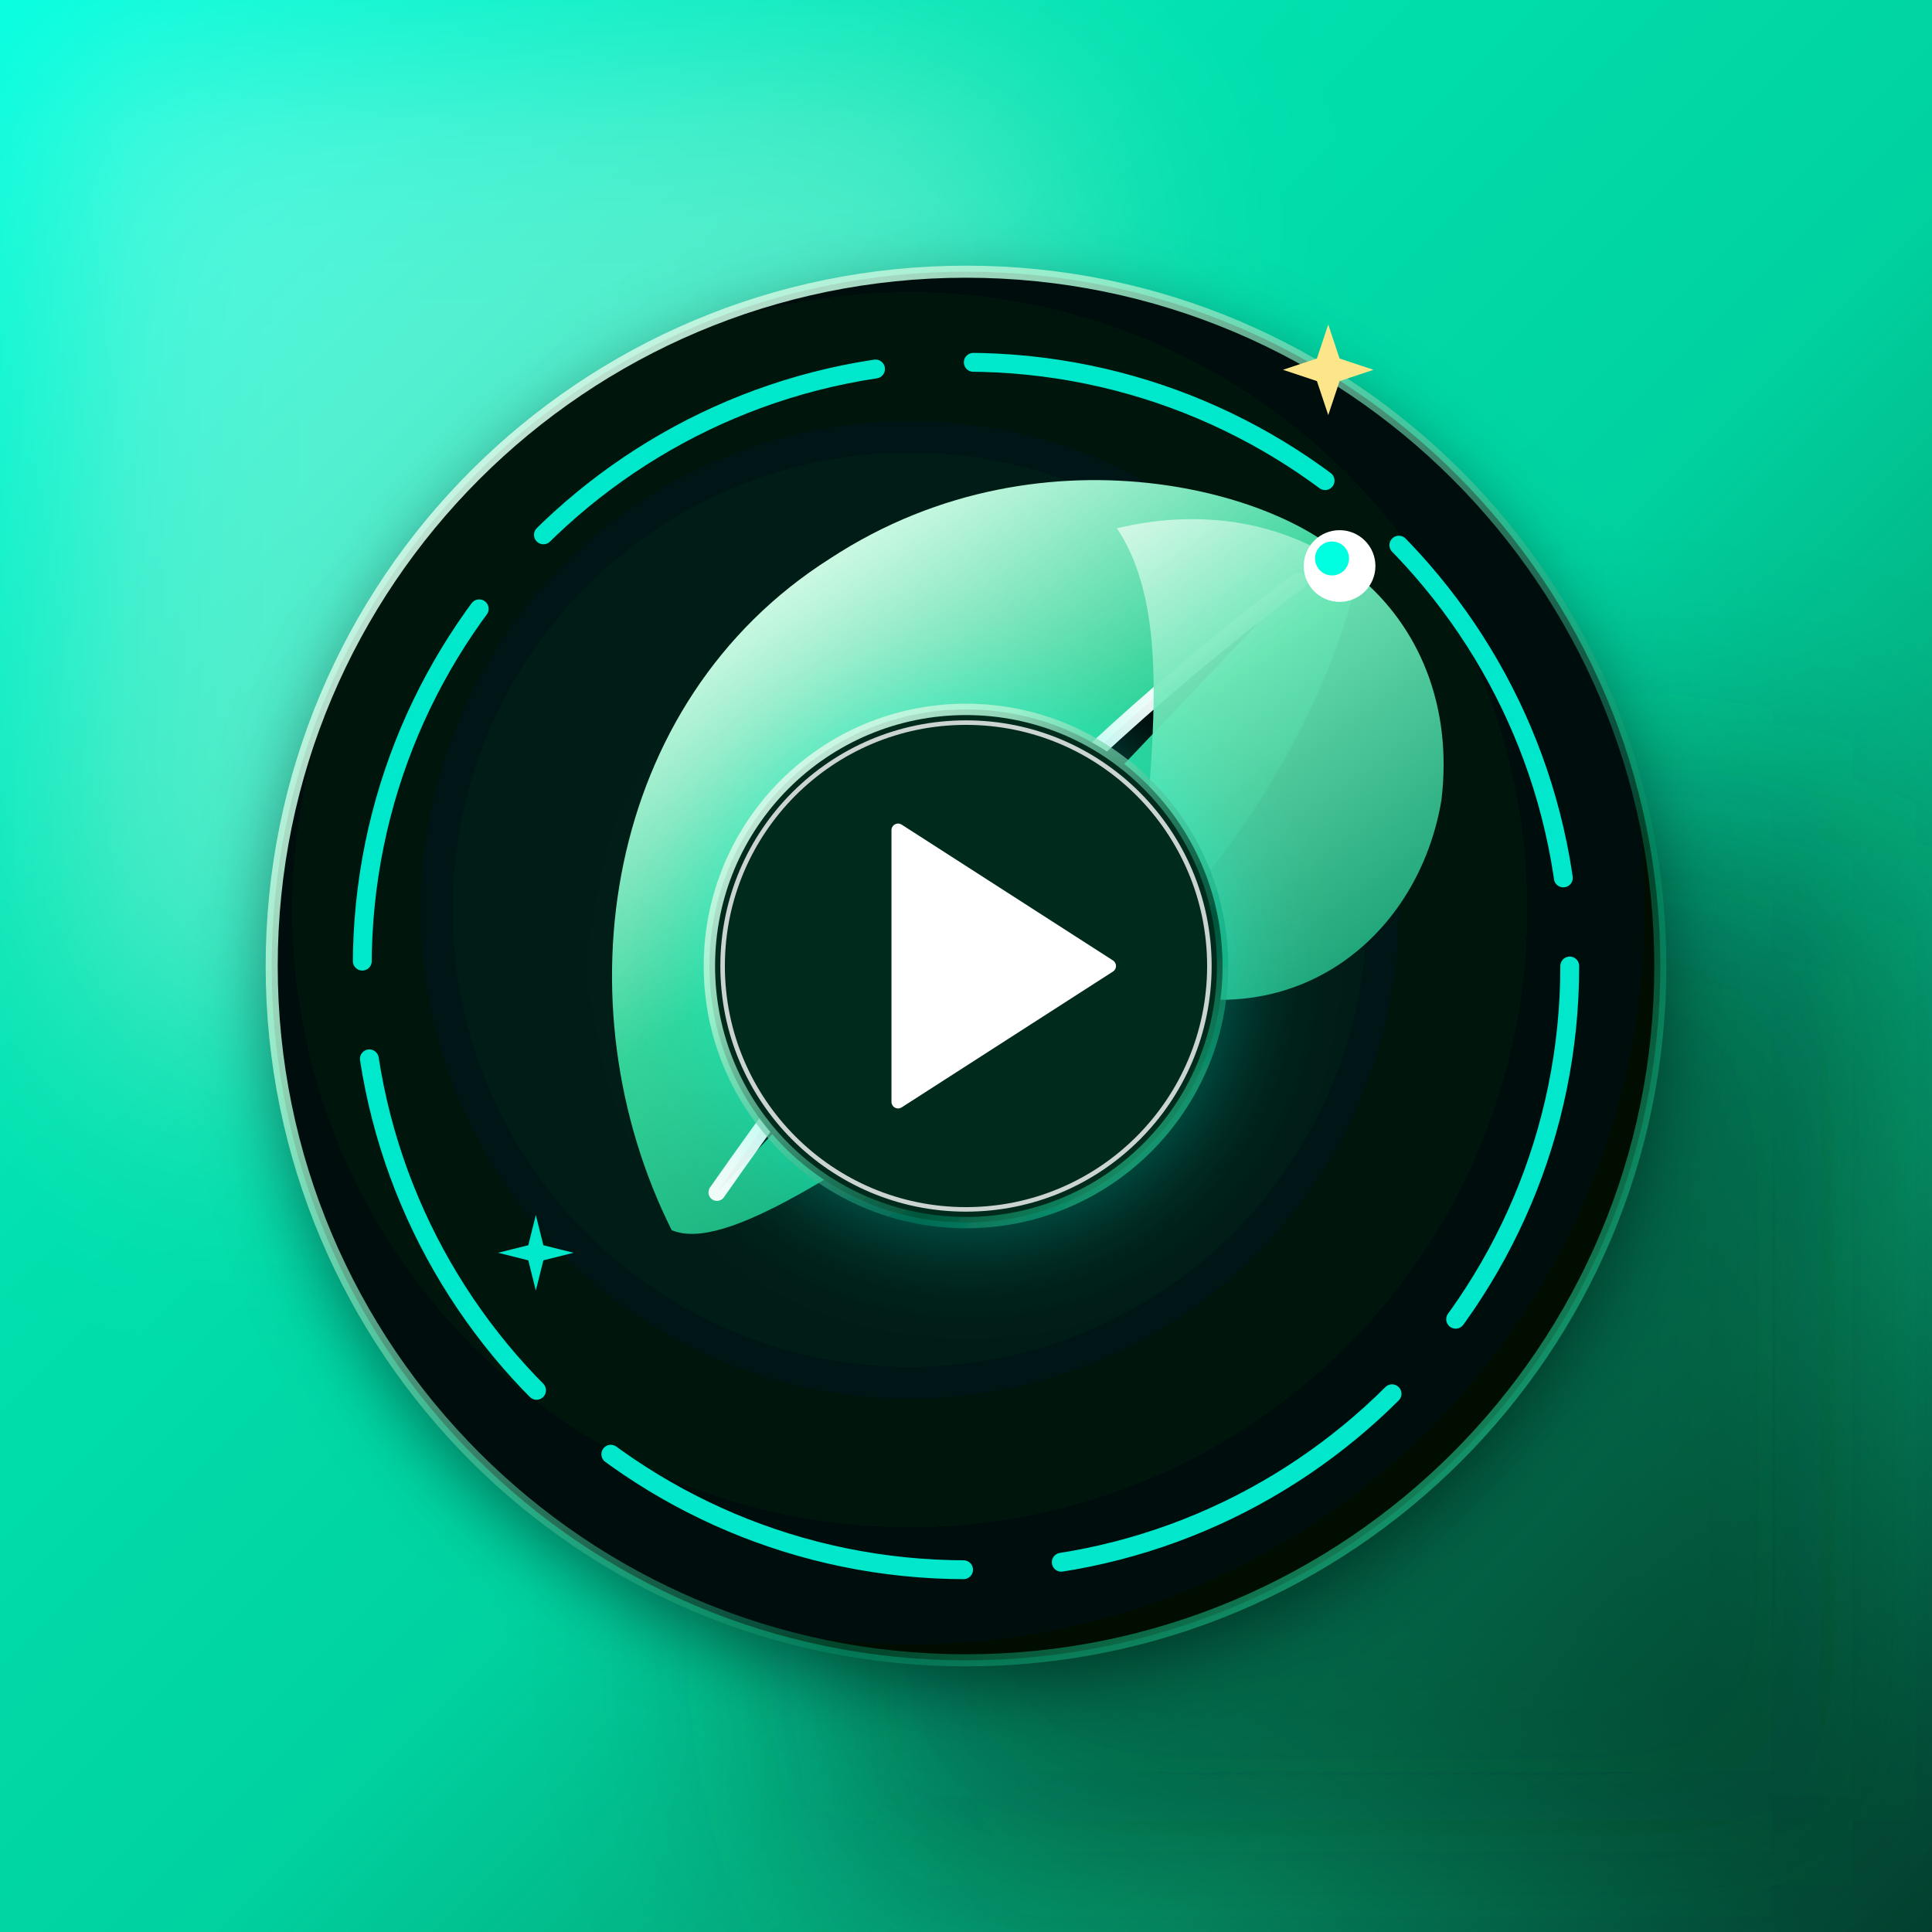
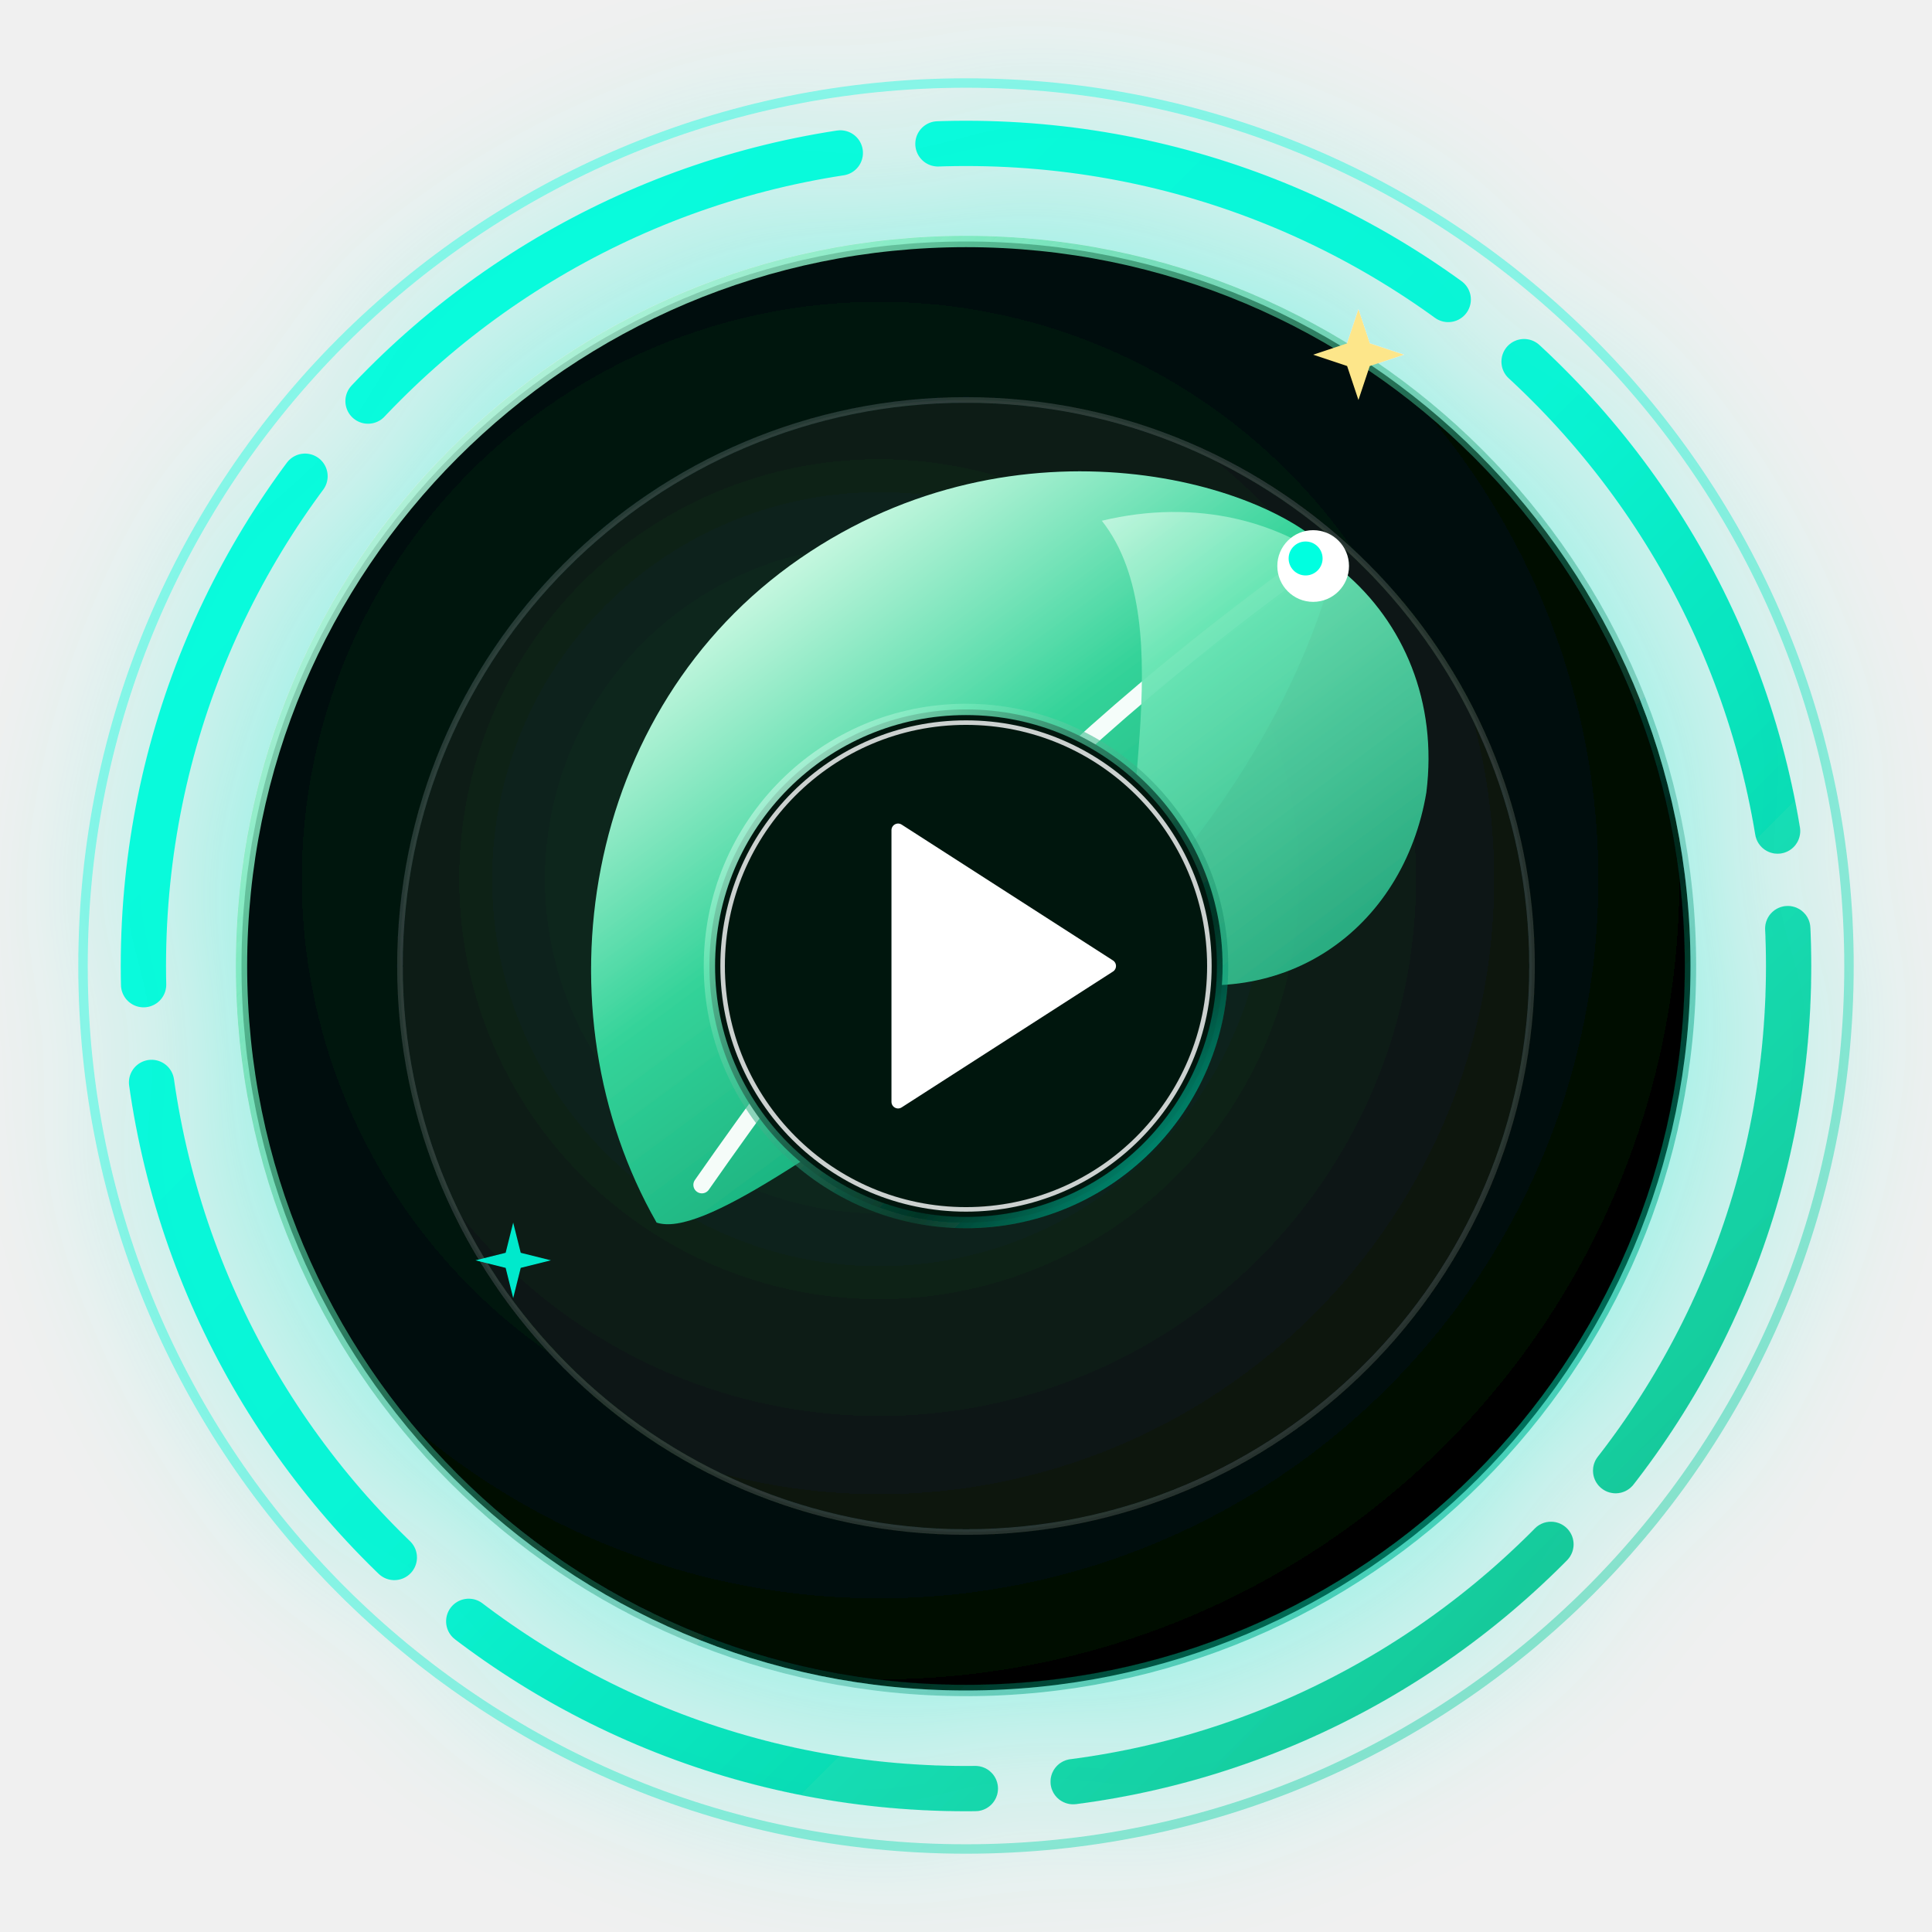
- <svg xmlns="http://www.w3.org/2000/svg" viewBox="0 0 512 512" width="512" height="512">
+ <svg xmlns="http://www.w3.org/2000/svg" viewBox="0 0 512 512" fill="none">
  <defs>
-     <linearGradient id="ns-hl-bg" x1="0%" y1="0%" x2="100%" y2="100%">
+     <linearGradient id="circ-ring-glow" x1="0%" y1="0%" x2="100%" y2="100%">
      <stop offset="0%" stop-color="#00FFE0" />
-       <stop offset="25%" stop-color="#00E5B3" />
-       <stop offset="55%" stop-color="#00D2A0" />
-       <stop offset="80%" stop-color="#059669" />
+       <stop offset="50%" stop-color="#00F5D4" />
+       <stop offset="100%" stop-color="#10B981" />
+     </linearGradient>
+     <radialGradient id="circ-inner-disc" cx="44%" cy="44%" r="56%">
+       <stop offset="0%" stop-color="#043224" />
+       <stop offset="55%" stop-color="#011811" />
+       <stop offset="100%" stop-color="#000603" />
+     </radialGradient>
+     <linearGradient id="circ-rim" x1="0%" y1="0%" x2="100%" y2="100%">
+       <stop offset="0%" stop-color="#FFFFFF" stop-opacity="0.95" />
+       <stop offset="25%" stop-color="#6EE7B7" stop-opacity="0.8" />
+       <stop offset="70%" stop-color="#047857" stop-opacity="0.3" />
+       <stop offset="100%" stop-color="#00F5D4" stop-opacity="0.9" />
+     </linearGradient>
+     <linearGradient id="circ-leaf-grad" x1="160" y1="120" x2="360" y2="390" gradientUnits="userSpaceOnUse">
+       <stop offset="0%" stop-color="#FFFFFF" />
+       <stop offset="14%" stop-color="#D1FAE5" />
+       <stop offset="38%" stop-color="#34D399" />
+       <stop offset="72%" stop-color="#059669" />
      <stop offset="100%" stop-color="#023D2C" />
    </linearGradient>
-     <radialGradient id="ns-core-disc" cx="46%" cy="46%" r="56%">
-       <stop offset="0%" stop-color="#03261C" />
-       <stop offset="65%" stop-color="#011811" />
-       <stop offset="100%" stop-color="#000704" />
-     </radialGradient>
-     <linearGradient id="ns-chrome-rim" x1="0%" y1="0%" x2="100%" y2="100%">
-       <stop offset="0%" stop-color="#FFFFFF" stop-opacity="0.95" />
-       <stop offset="30%" stop-color="#A7F3D0" stop-opacity="0.85" />
-       <stop offset="70%" stop-color="#059669" stop-opacity="0.4" />
-       <stop offset="100%" stop-color="#34D399" stop-opacity="0.95" />
-     </linearGradient>
-     <linearGradient id="ns-leaf-hero" x1="170" y1="120" x2="355" y2="385" gradientUnits="userSpaceOnUse">
-       <stop offset="0%" stop-color="#FFFFFF" />
-       <stop offset="15%" stop-color="#D1FAE5" />
-       <stop offset="40%" stop-color="#34D399" />
-       <stop offset="75%" stop-color="#059669" />
-       <stop offset="100%" stop-color="#023D2C" />
-     </linearGradient>
-     <linearGradient id="ns-sprout-hero" x1="290" y1="130" x2="390" y2="270" gradientUnits="userSpaceOnUse">
+     <linearGradient id="circ-sprout-grad" x1="280" y1="120" x2="400" y2="280" gradientUnits="userSpaceOnUse">
      <stop offset="0%" stop-color="#F0FDF4" />
-       <stop offset="35%" stop-color="#6EE7B7" />
+       <stop offset="30%" stop-color="#6EE7B7" />
      <stop offset="100%" stop-color="#059669" />
    </linearGradient>
-     <filter id="ns-disc-shadow" x="-30%" y="-30%" width="160%" height="160%">
-       <feDropShadow dx="0" dy="16" stdDeviation="18" flood-color="#011F16" flood-opacity="0.75" />
-       <feDropShadow dx="0" dy="6" stdDeviation="10" flood-color="#000000" flood-opacity="0.5" />
-     </filter>
-     <filter id="ns-play-glow" x="-40%" y="-40%" width="180%" height="180%">
-       <feDropShadow dx="0" dy="8" stdDeviation="12" flood-color="#000000" flood-opacity="0.6" />
-       <feDropShadow dx="0" dy="0" stdDeviation="14" flood-color="#00FFE0" flood-opacity="0.4" />
+     <filter id="circ-glow" x="-30%" y="-30%" width="160%" height="160%">
+       <feDropShadow dx="0" dy="12" stdDeviation="16" flood-color="#000000" flood-opacity="0.9" />
+       <feDropShadow dx="0" dy="0" stdDeviation="20" flood-color="#00F5D4" flood-opacity="0.45" />
    </filter>
  </defs>
-   <rect width="512" height="512" fill="url(#ns-hl-bg)" />
-   <circle cx="80" cy="80" r="200" fill="#FFFFFF" opacity="0.32" filter="blur(36px)" />
-   <circle cx="430" cy="430" r="210" fill="#012419" opacity="0.48" filter="blur(36px)" />
-   <circle cx="256" cy="256" r="184" fill="url(#ns-core-disc)" filter="url(#ns-disc-shadow)" />
-   <circle cx="256" cy="256" r="184" fill="none" stroke="url(#ns-chrome-rim)" stroke-width="3.2" />
-   <circle cx="256" cy="256" r="160" stroke="#00FFE0" stroke-width="5" stroke-linecap="round" stroke-dasharray="100 26" fill="none" opacity="0.9" />
-   <path d="M178 326 C148 266 160 186 220 148 C278 110 346 132 360 152 C350 196 316 248 268 280 C224 310 192 332 178 326 Z" fill="url(#ns-leaf-hero)" />
-   <path d="M190 316 C218 276 262 216 344 154" stroke="#FFFFFF" stroke-width="4.5" stroke-linecap="round" stroke-opacity="0.95" />
-   <path d="M296 140 C346 128 388 162 382 212 C376 248 344 274 304 262 C298 226 316 170 296 140 Z" fill="url(#ns-sprout-hero)" opacity="0.95" />
-   <circle cx="355" cy="150" r="9.5" fill="#FFFFFF" />
-   <circle cx="353" cy="148" r="4.5" fill="#00FFE0" />
-   <circle cx="256" cy="256" r="68" fill="#022B1E" stroke="url(#ns-chrome-rim)" stroke-width="3" filter="url(#ns-play-glow)" />
-   <circle cx="256" cy="256" r="64.5" fill="none" stroke="#FFFFFF" stroke-width="1.2" stroke-opacity="0.8" />
-   <polygon points="238,220 294,256 238,292" fill="#FFFFFF" stroke="#FFFFFF" stroke-width="3.5" stroke-linejoin="round" />
-   <path d="M352 110 L355 101 L364 98 L355 95 L352 86 L349 95 L340 98 L349 101 Z" fill="#FDE68A" />
-   <path d="M142 342 L144 334 L152 332 L144 330 L142 322 L140 330 L132 332 L140 334 Z" fill="#00FFE0" opacity="0.9" />
+   <g filter="url(#circ-glow)">
+     <circle cx="256" cy="256" r="234" fill="none" stroke="url(#circ-ring-glow)" stroke-width="2.5" stroke-opacity="0.4" />
+     <circle cx="256" cy="256" r="218" stroke="url(#circ-ring-glow)" stroke-width="12" stroke-linecap="round" stroke-dasharray="144 26" fill="none" opacity="0.95" />
+     <circle cx="256" cy="256" r="192" fill="url(#circ-inner-disc)" />
+     <circle cx="256" cy="256" r="192" fill="none" stroke="url(#circ-rim)" stroke-width="3" />
+     <circle cx="256" cy="256" r="150" fill="#FFFFFF" fill-opacity="0.03" stroke="rgba(255,255,255,0.15)" stroke-width="1.5" />
+     <path d="M174 324 C142 268 154 188 212 148 C270 108 338 128 354 148 C344 190 310 242 262 274 C218 304 186 328 174 324 Z" fill="url(#circ-leaf-grad)" />
+     <path d="M186 314 C214 274 256 216 340 154" stroke="#FFFFFF" stroke-width="4.5" stroke-linecap="round" stroke-opacity="0.95" />
+     <path d="M292 138 C342 126 384 162 378 210 C372 246 340 270 300 258 C294 222 314 166 292 138 Z" fill="url(#circ-sprout-grad)" opacity="0.95" />
+     <circle cx="348" cy="150" r="9.5" fill="#FFFFFF" />
+     <circle cx="346" cy="148" r="4.5" fill="#00FFE0" />
+     <circle cx="256" cy="256" r="68" fill="#011811" stroke="url(#circ-rim)" stroke-width="3" />
+     <circle cx="256" cy="256" r="64.5" fill="none" stroke="#FFFFFF" stroke-width="1.2" stroke-opacity="0.8" />
+     <polygon points="238,220 294,256 238,292" fill="#FFFFFF" stroke="#FFFFFF" stroke-width="3.5" stroke-linejoin="round" />
+     <path d="M360 106 L363 97 L372 94 L363 91 L360 82 L357 91 L348 94 L357 97 Z" fill="#FDE68A" />
+     <path d="M136 344 L138 336 L146 334 L138 332 L136 324 L134 332 L126 334 L134 336 Z" fill="#00FFE0" opacity="0.9" />
+   </g>
</svg>
